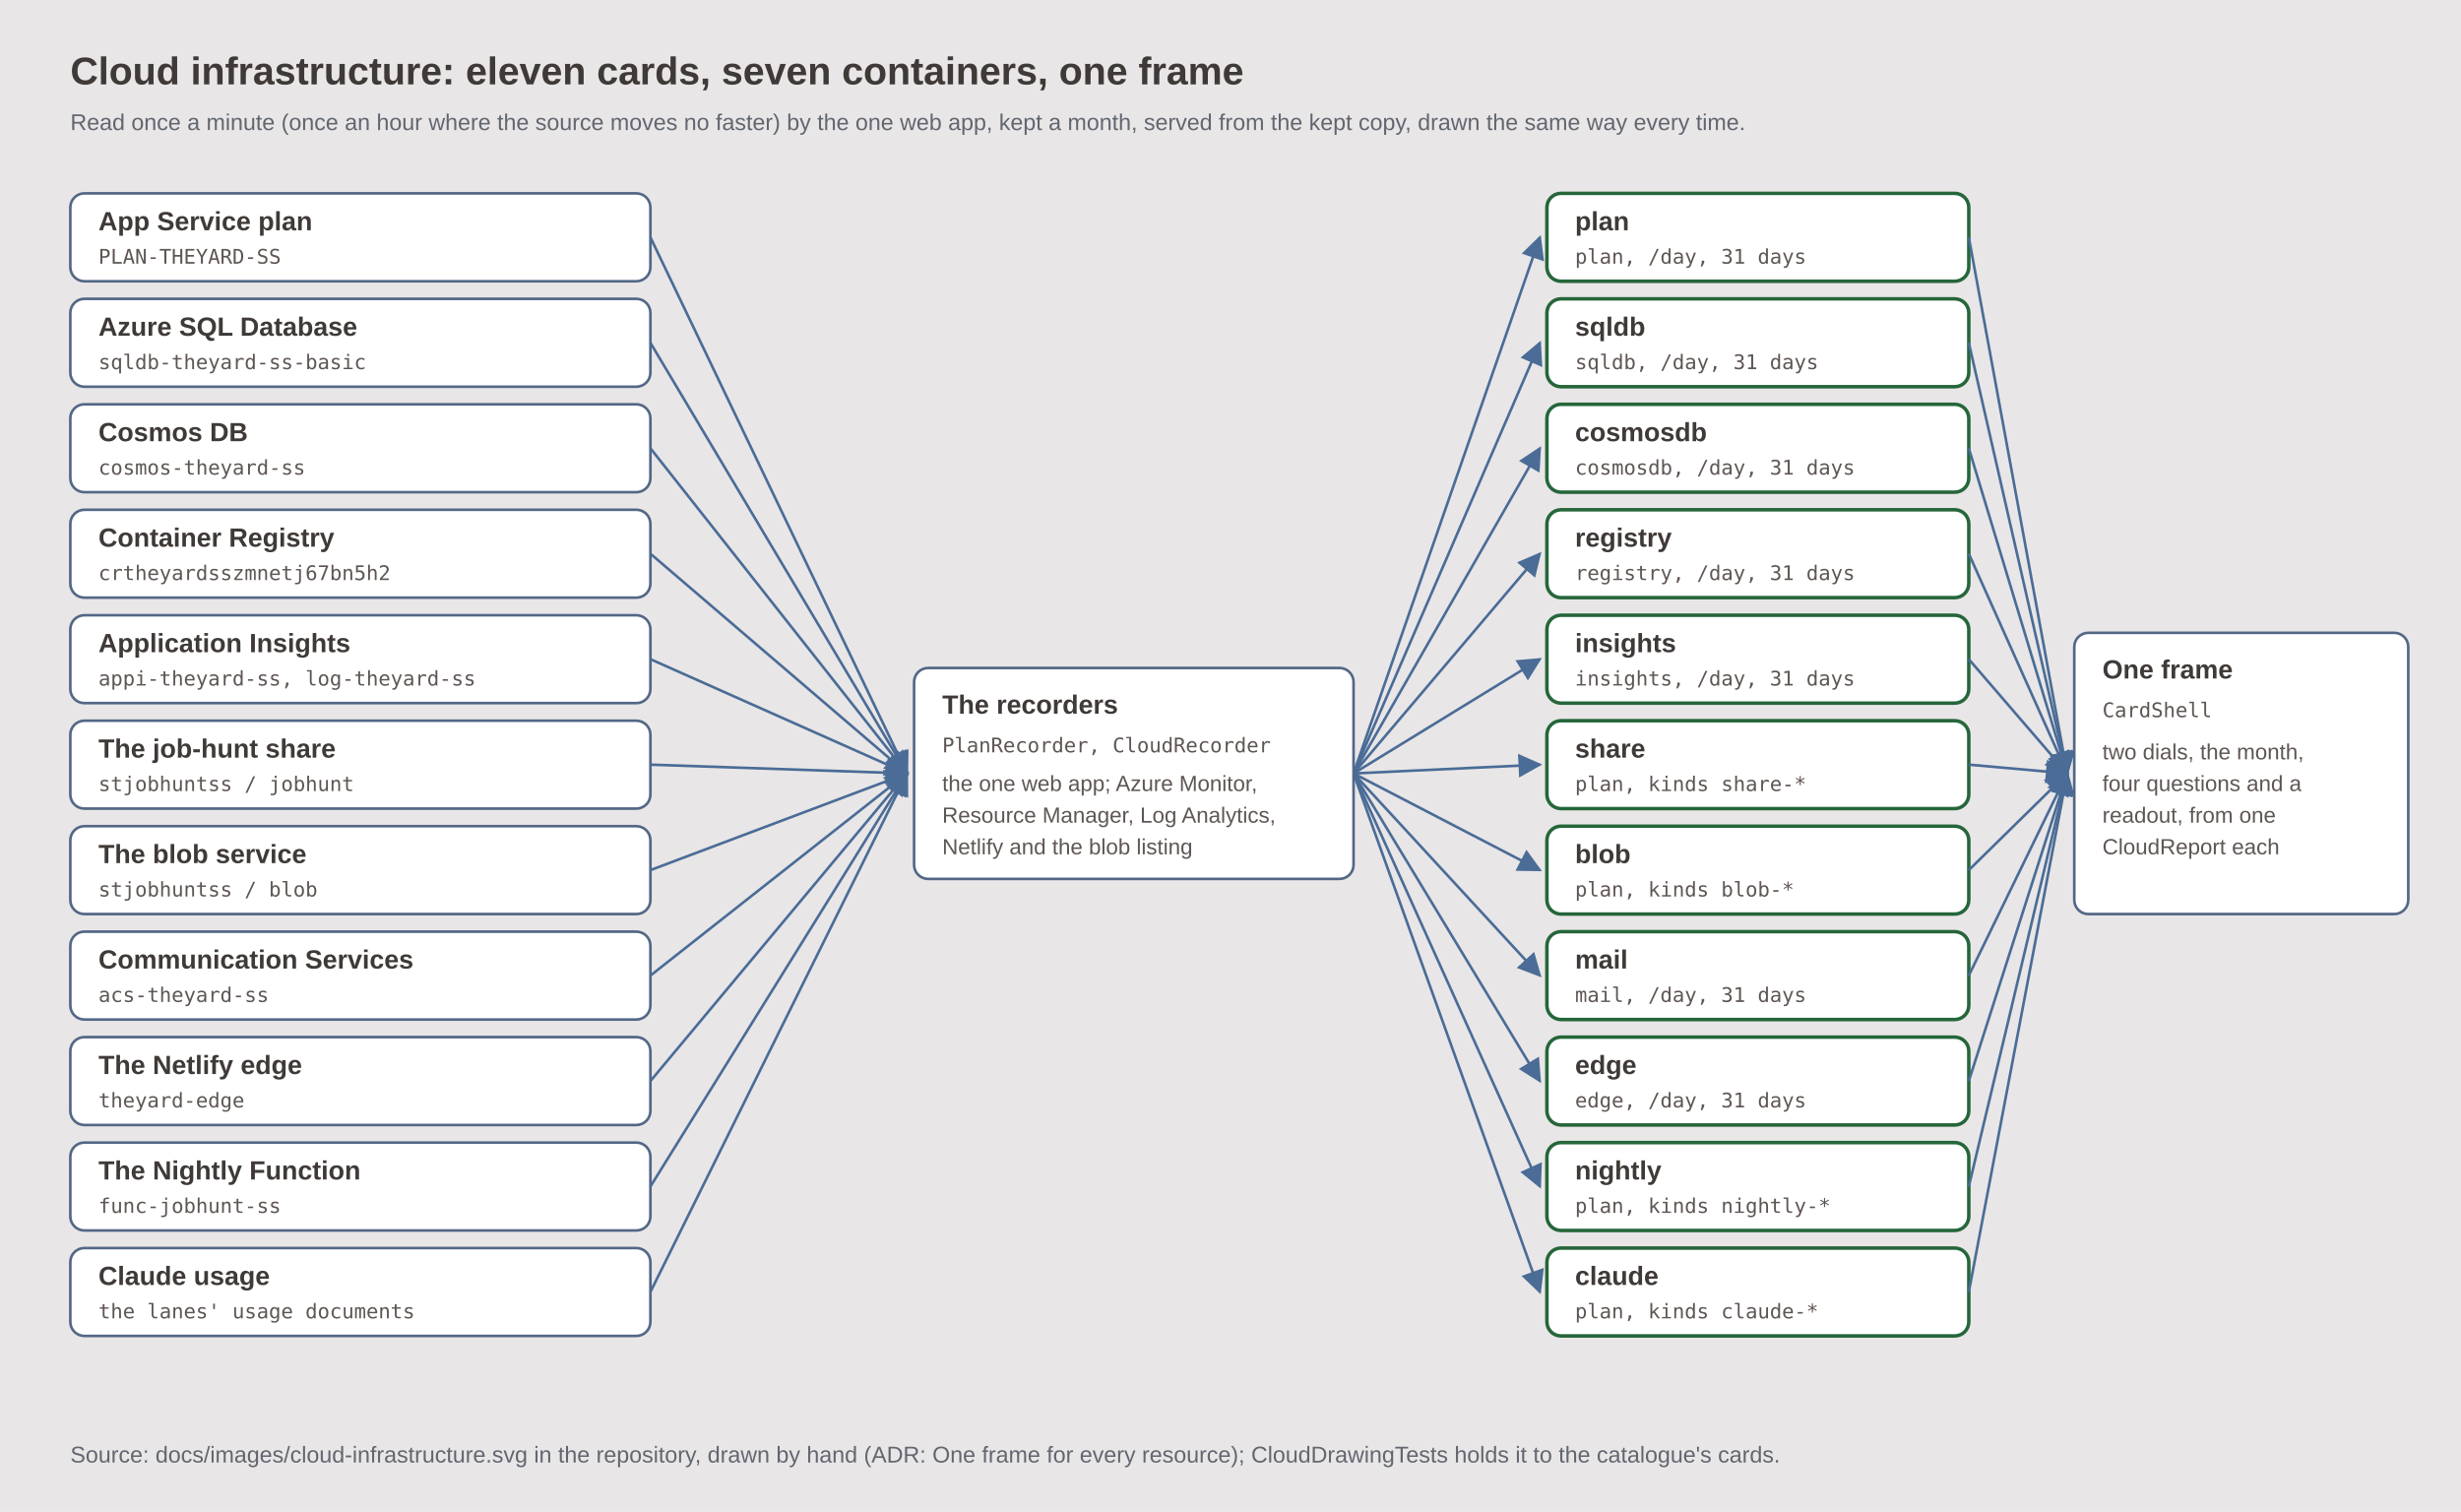
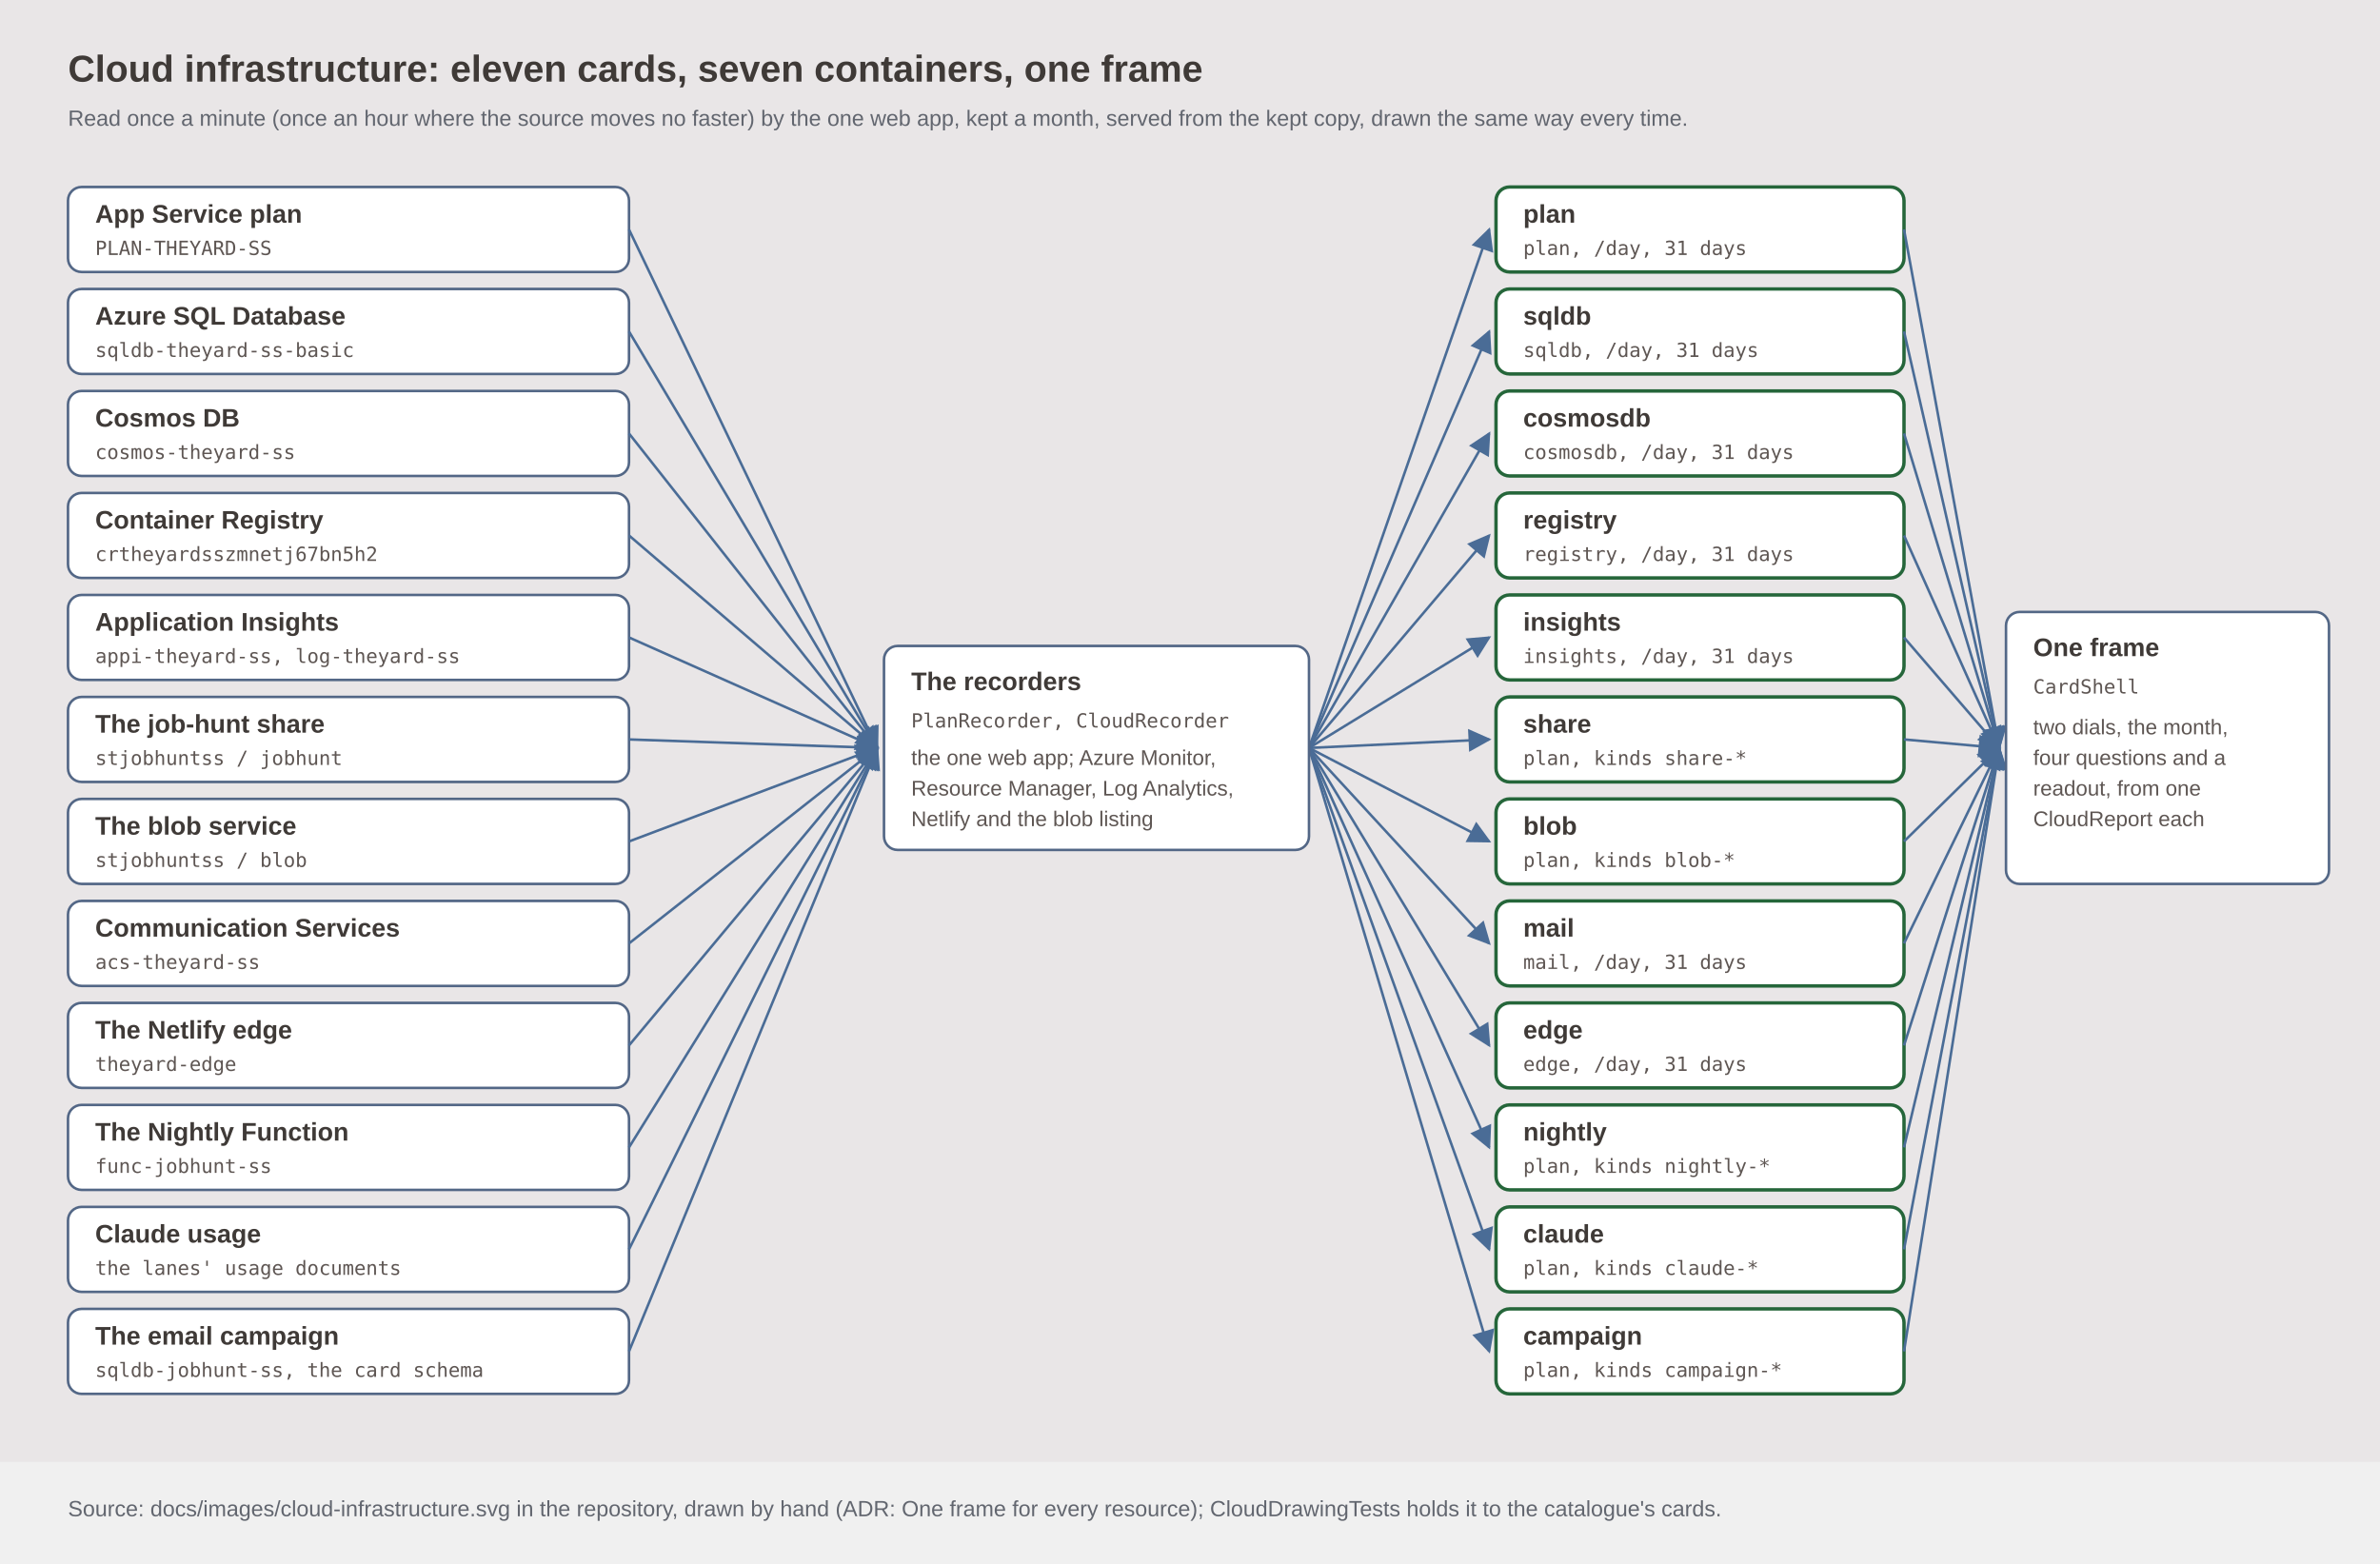
- <svg xmlns="http://www.w3.org/2000/svg" width="1400" height="860" viewBox="0 0 1400 860" font-family="'IBM Plex Sans', 'Segoe UI', system-ui, Arial, sans-serif" font-size="14">
+ <svg xmlns="http://www.w3.org/2000/svg" width="1400" height="920" viewBox="0 0 1400 920" font-family="'IBM Plex Sans', 'Segoe UI', system-ui, Arial, sans-serif" font-size="14">
  <defs>
    <marker id="arrow" viewBox="0 0 10 10" refX="9" refY="5" markerWidth="9" markerHeight="9" orient="auto-start-reverse">
      <path d="M0 0 L10 5 L0 10 z" fill="#4a6c96" />
    </marker>
    <style>
      .box { fill: #ffffff; stroke: #536786; stroke-width: 1.5; }
      .keep { fill: #ffffff; stroke: #25663a; stroke-width: 2; }
      .title { fill: #3f3a37; font-size: 15px; font-weight: 700; }
      .body { fill: #5e5653; font-size: 12.5px; }
      .mono { fill: #5e5653; font-family: ui-monospace, 'Cascadia Mono', Consolas, monospace; font-size: 11.5px; }
      .flow { stroke: #4a6c96; stroke-width: 1.5; fill: none; marker-end: url(#arrow); }
      .heading { fill: #3f3a37; font-size: 22px; font-weight: 700; }
      .caption { fill: #62666f; font-size: 13px; }
    </style>
  </defs>
  <rect width="1400" height="860" fill="#e9e6e7" />
  <text x="40" y="48" class="heading">Cloud infrastructure: eleven cards, seven containers, one frame</text>
  <text x="40" y="74" class="caption">Read once a minute (once an hour where the source moves no faster) by the one web app, kept a month, served from the kept copy, drawn the same way every time.</text>
  <rect x="40" y="110" width="330" height="50" rx="8" class="box" />
  <text x="56" y="131" class="title">App Service plan</text>
  <text x="56" y="150" class="mono">PLAN-THEYARD-SS</text>
  <path class="flow" d="M370 135 L516 440" />
  <rect x="880" y="110" width="240" height="50" rx="8" class="keep" />
  <text x="896" y="131" class="title">plan</text>
  <text x="896" y="150" class="mono">plan, /day, 31 days</text>
  <path class="flow" d="M770 440 L876 135" />
  <path class="flow" d="M1120 135 L1176 440" />
  <rect x="40" y="170" width="330" height="50" rx="8" class="box" />
  <text x="56" y="191" class="title">Azure SQL Database</text>
  <text x="56" y="210" class="mono">sqldb-theyard-ss-basic</text>
  <path class="flow" d="M370 195 L516 440" />
  <rect x="880" y="170" width="240" height="50" rx="8" class="keep" />
  <text x="896" y="191" class="title">sqldb</text>
  <text x="896" y="210" class="mono">sqldb, /day, 31 days</text>
  <path class="flow" d="M770 440 L876 195" />
  <path class="flow" d="M1120 195 L1176 440" />
  <rect x="40" y="230" width="330" height="50" rx="8" class="box" />
  <text x="56" y="251" class="title">Cosmos DB</text>
  <text x="56" y="270" class="mono">cosmos-theyard-ss</text>
  <path class="flow" d="M370 255 L516 440" />
  <rect x="880" y="230" width="240" height="50" rx="8" class="keep" />
  <text x="896" y="251" class="title">cosmosdb</text>
  <text x="896" y="270" class="mono">cosmosdb, /day, 31 days</text>
  <path class="flow" d="M770 440 L876 255" />
  <path class="flow" d="M1120 255 L1176 440" />
  <rect x="40" y="290" width="330" height="50" rx="8" class="box" />
  <text x="56" y="311" class="title">Container Registry</text>
  <text x="56" y="330" class="mono">crtheyardsszmnetj67bn5h2</text>
  <path class="flow" d="M370 315 L516 440" />
  <rect x="880" y="290" width="240" height="50" rx="8" class="keep" />
  <text x="896" y="311" class="title">registry</text>
  <text x="896" y="330" class="mono">registry, /day, 31 days</text>
  <path class="flow" d="M770 440 L876 315" />
  <path class="flow" d="M1120 315 L1176 440" />
  <rect x="40" y="350" width="330" height="50" rx="8" class="box" />
  <text x="56" y="371" class="title">Application Insights</text>
  <text x="56" y="390" class="mono">appi-theyard-ss, log-theyard-ss</text>
  <path class="flow" d="M370 375 L516 440" />
  <rect x="880" y="350" width="240" height="50" rx="8" class="keep" />
  <text x="896" y="371" class="title">insights</text>
  <text x="896" y="390" class="mono">insights, /day, 31 days</text>
  <path class="flow" d="M770 440 L876 375" />
  <path class="flow" d="M1120 375 L1176 440" />
  <rect x="40" y="410" width="330" height="50" rx="8" class="box" />
  <text x="56" y="431" class="title">The job-hunt share</text>
  <text x="56" y="450" class="mono">stjobhuntss / jobhunt</text>
  <path class="flow" d="M370 435 L516 440" />
  <rect x="880" y="410" width="240" height="50" rx="8" class="keep" />
  <text x="896" y="431" class="title">share</text>
  <text x="896" y="450" class="mono">plan, kinds share-*</text>
  <path class="flow" d="M770 440 L876 435" />
  <path class="flow" d="M1120 435 L1176 440" />
  <rect x="40" y="470" width="330" height="50" rx="8" class="box" />
  <text x="56" y="491" class="title">The blob service</text>
  <text x="56" y="510" class="mono">stjobhuntss / blob</text>
  <path class="flow" d="M370 495 L516 440" />
  <rect x="880" y="470" width="240" height="50" rx="8" class="keep" />
  <text x="896" y="491" class="title">blob</text>
  <text x="896" y="510" class="mono">plan, kinds blob-*</text>
  <path class="flow" d="M770 440 L876 495" />
  <path class="flow" d="M1120 495 L1176 440" />
  <rect x="40" y="530" width="330" height="50" rx="8" class="box" />
  <text x="56" y="551" class="title">Communication Services</text>
  <text x="56" y="570" class="mono">acs-theyard-ss</text>
  <path class="flow" d="M370 555 L516 440" />
  <rect x="880" y="530" width="240" height="50" rx="8" class="keep" />
  <text x="896" y="551" class="title">mail</text>
  <text x="896" y="570" class="mono">mail, /day, 31 days</text>
  <path class="flow" d="M770 440 L876 555" />
  <path class="flow" d="M1120 555 L1176 440" />
  <rect x="40" y="590" width="330" height="50" rx="8" class="box" />
  <text x="56" y="611" class="title">The Netlify edge</text>
  <text x="56" y="630" class="mono">theyard-edge</text>
  <path class="flow" d="M370 615 L516 440" />
  <rect x="880" y="590" width="240" height="50" rx="8" class="keep" />
  <text x="896" y="611" class="title">edge</text>
  <text x="896" y="630" class="mono">edge, /day, 31 days</text>
  <path class="flow" d="M770 440 L876 615" />
  <path class="flow" d="M1120 615 L1176 440" />
  <rect x="40" y="650" width="330" height="50" rx="8" class="box" />
  <text x="56" y="671" class="title">The Nightly Function</text>
  <text x="56" y="690" class="mono">func-jobhunt-ss</text>
  <path class="flow" d="M370 675 L516 440" />
  <rect x="880" y="650" width="240" height="50" rx="8" class="keep" />
  <text x="896" y="671" class="title">nightly</text>
  <text x="896" y="690" class="mono">plan, kinds nightly-*</text>
  <path class="flow" d="M770 440 L876 675" />
  <path class="flow" d="M1120 675 L1176 440" />
  <rect x="40" y="710" width="330" height="50" rx="8" class="box" />
  <text x="56" y="731" class="title">Claude usage</text>
  <text x="56" y="750" class="mono">the lanes' usage documents</text>
  <path class="flow" d="M370 735 L516 440" />
  <rect x="880" y="710" width="240" height="50" rx="8" class="keep" />
  <text x="896" y="731" class="title">claude</text>
  <text x="896" y="750" class="mono">plan, kinds claude-*</text>
  <path class="flow" d="M770 440 L876 735" />
  <path class="flow" d="M1120 735 L1176 440" />
+   <rect x="40" y="770" width="330" height="50" rx="8" class="box" />
+   <text x="56" y="791" class="title">The email campaign</text>
+   <text x="56" y="810" class="mono">sqldb-jobhunt-ss, the card schema</text>
+   <path class="flow" d="M370 795 L516 440" />
+   <rect x="880" y="770" width="240" height="50" rx="8" class="keep" />
+   <text x="896" y="791" class="title">campaign</text>
+   <text x="896" y="810" class="mono">plan, kinds campaign-*</text>
+   <path class="flow" d="M770 440 L876 795" />
+   <path class="flow" d="M1120 795 L1176 440" />
  <rect x="520" y="380" width="250" height="120" rx="8" class="box" />
  <text x="536" y="406" class="title">The recorders</text>
  <text x="536" y="428" class="mono">PlanRecorder, CloudRecorder</text>
  <text x="536" y="450" class="body">the one web app; Azure Monitor,</text>
  <text x="536" y="468" class="body">Resource Manager, Log Analytics,</text>
  <text x="536" y="486" class="body">Netlify and the blob listing</text>
  <rect x="1180" y="360" width="190" height="160" rx="8" class="box" />
  <text x="1196" y="386" class="title">One frame</text>
  <text x="1196" y="408" class="mono">CardShell</text>
  <text x="1196" y="432" class="body">two dials, the month,</text>
  <text x="1196" y="450" class="body">four questions and a</text>
  <text x="1196" y="468" class="body">readout, from one</text>
  <text x="1196" y="486" class="body">CloudReport each</text>
-   <text x="40" y="832" class="caption">Source: docs/images/cloud-infrastructure.svg in the repository, drawn by hand (ADR: One frame for every resource); CloudDrawingTests holds it to the catalogue's cards.</text>
+   <text x="40" y="892" class="caption">Source: docs/images/cloud-infrastructure.svg in the repository, drawn by hand (ADR: One frame for every resource); CloudDrawingTests holds it to the catalogue's cards.</text>
</svg>
